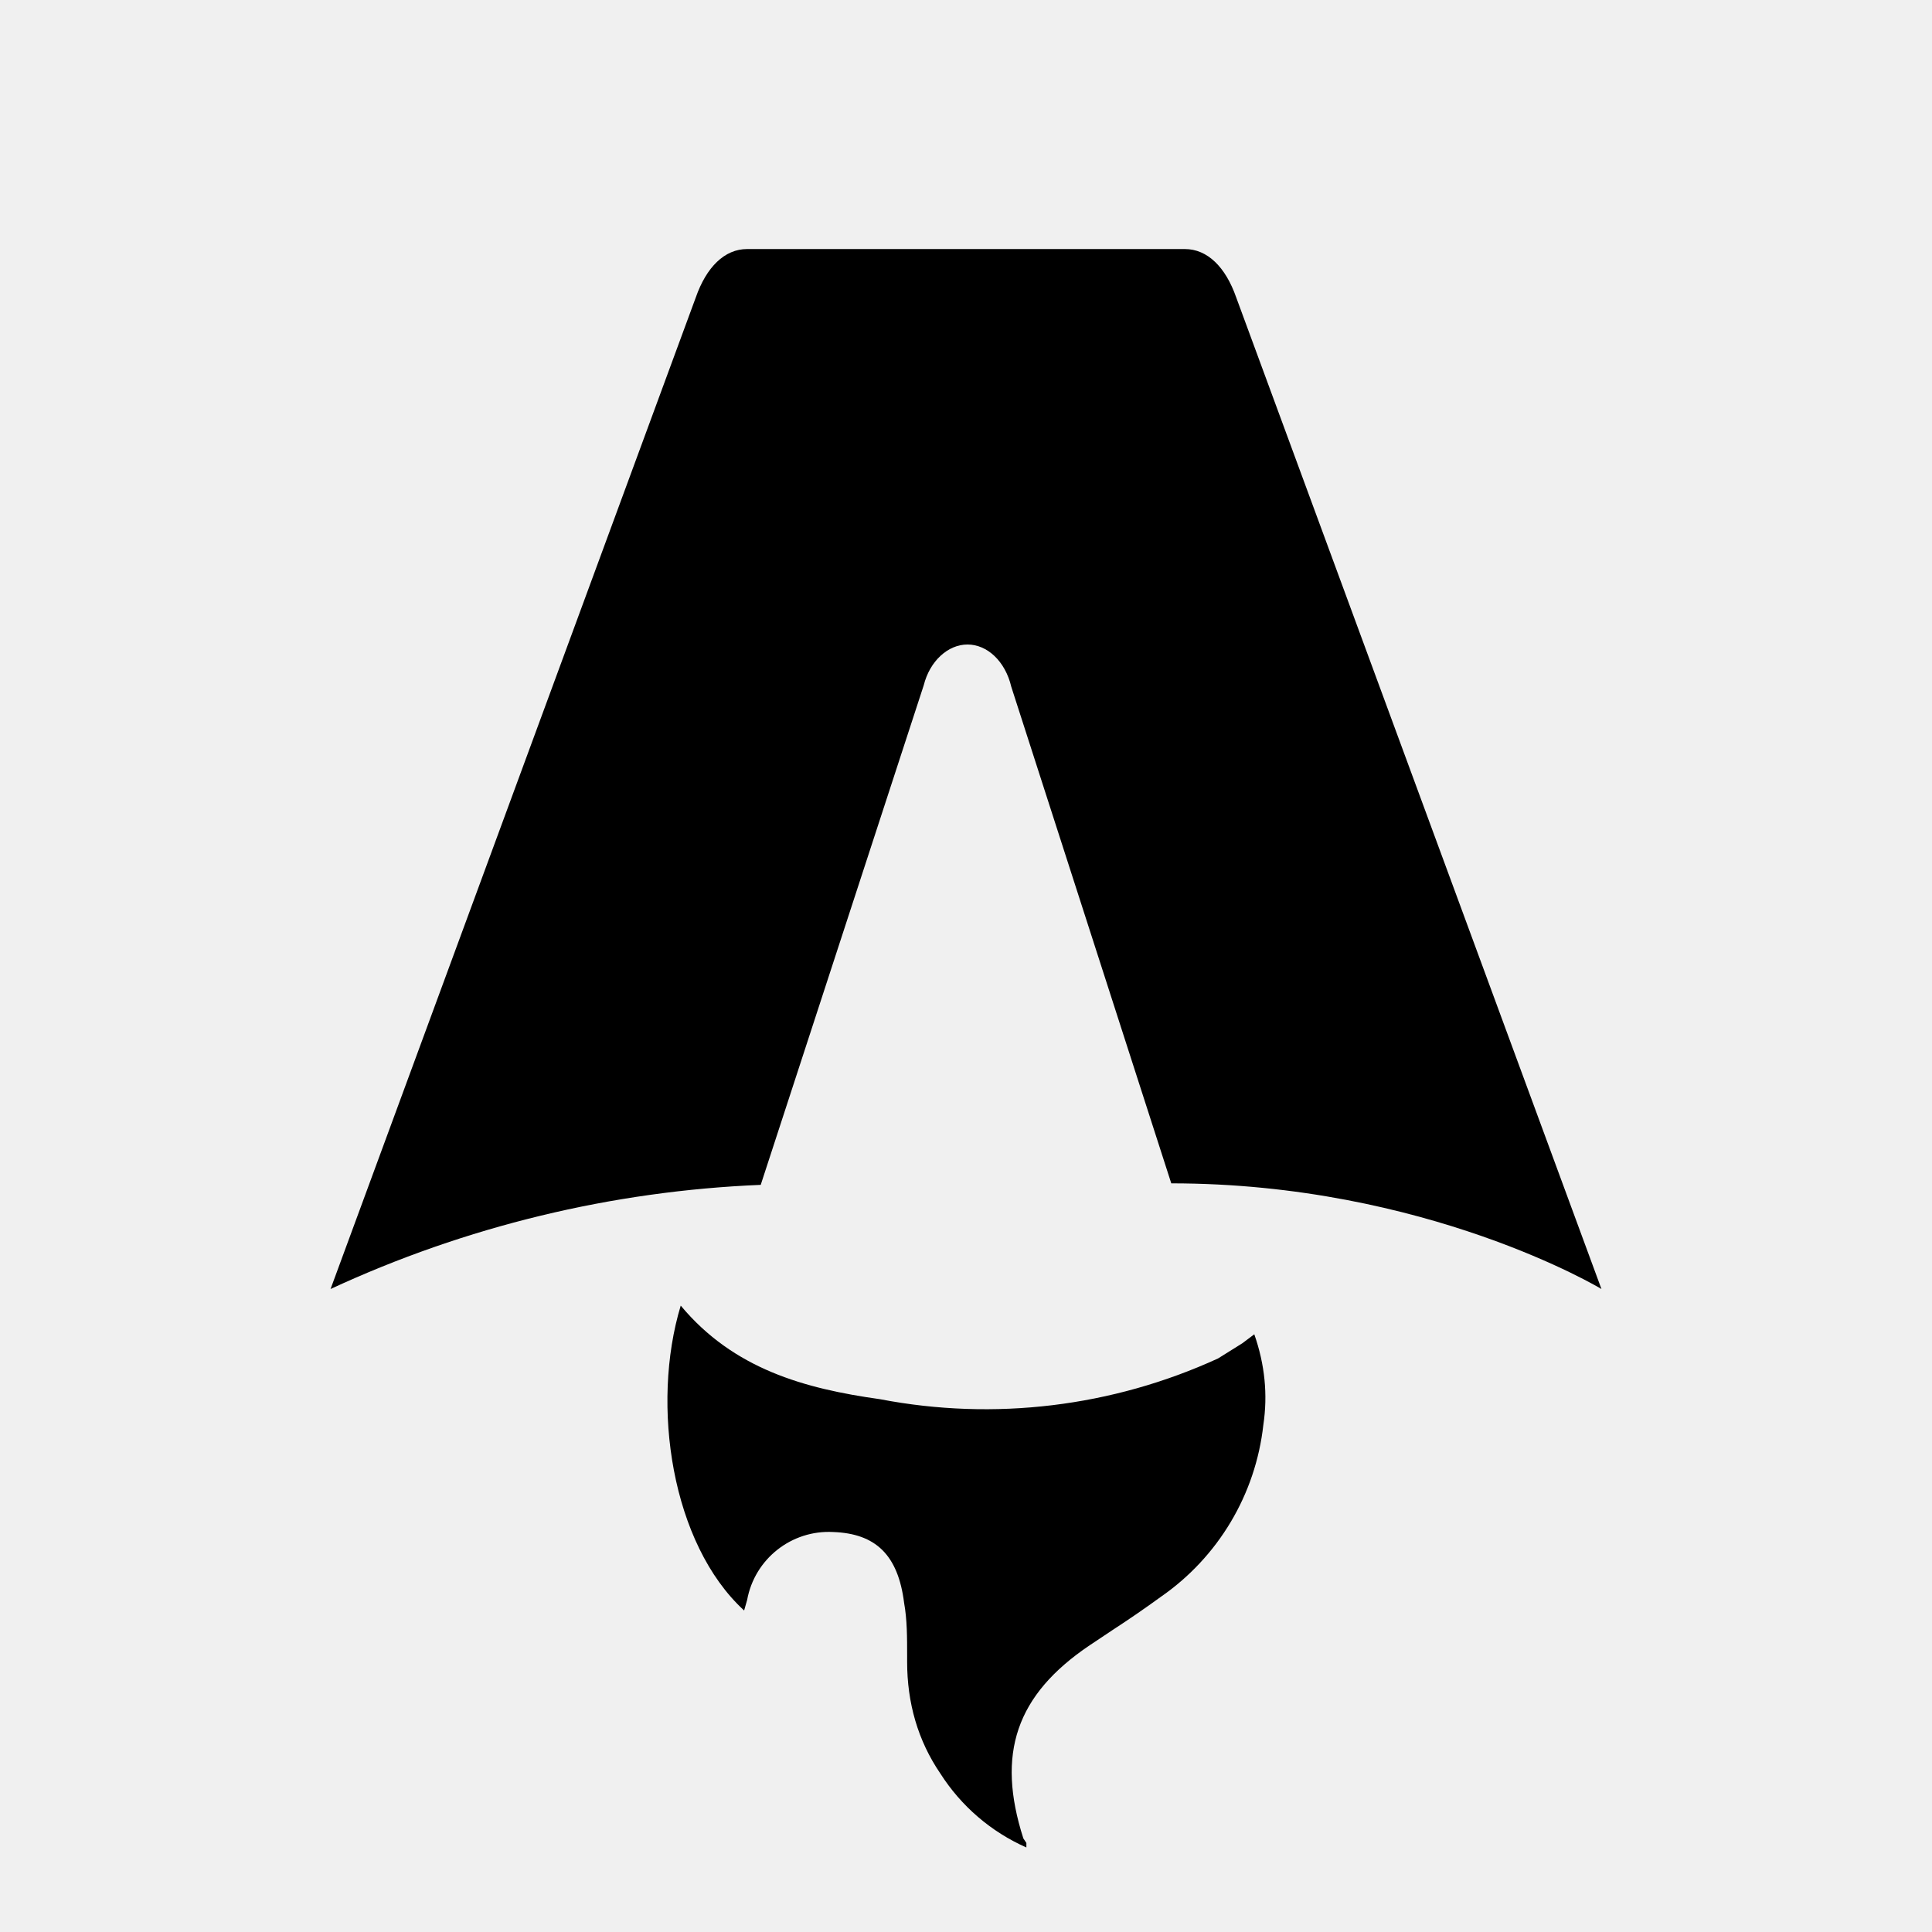
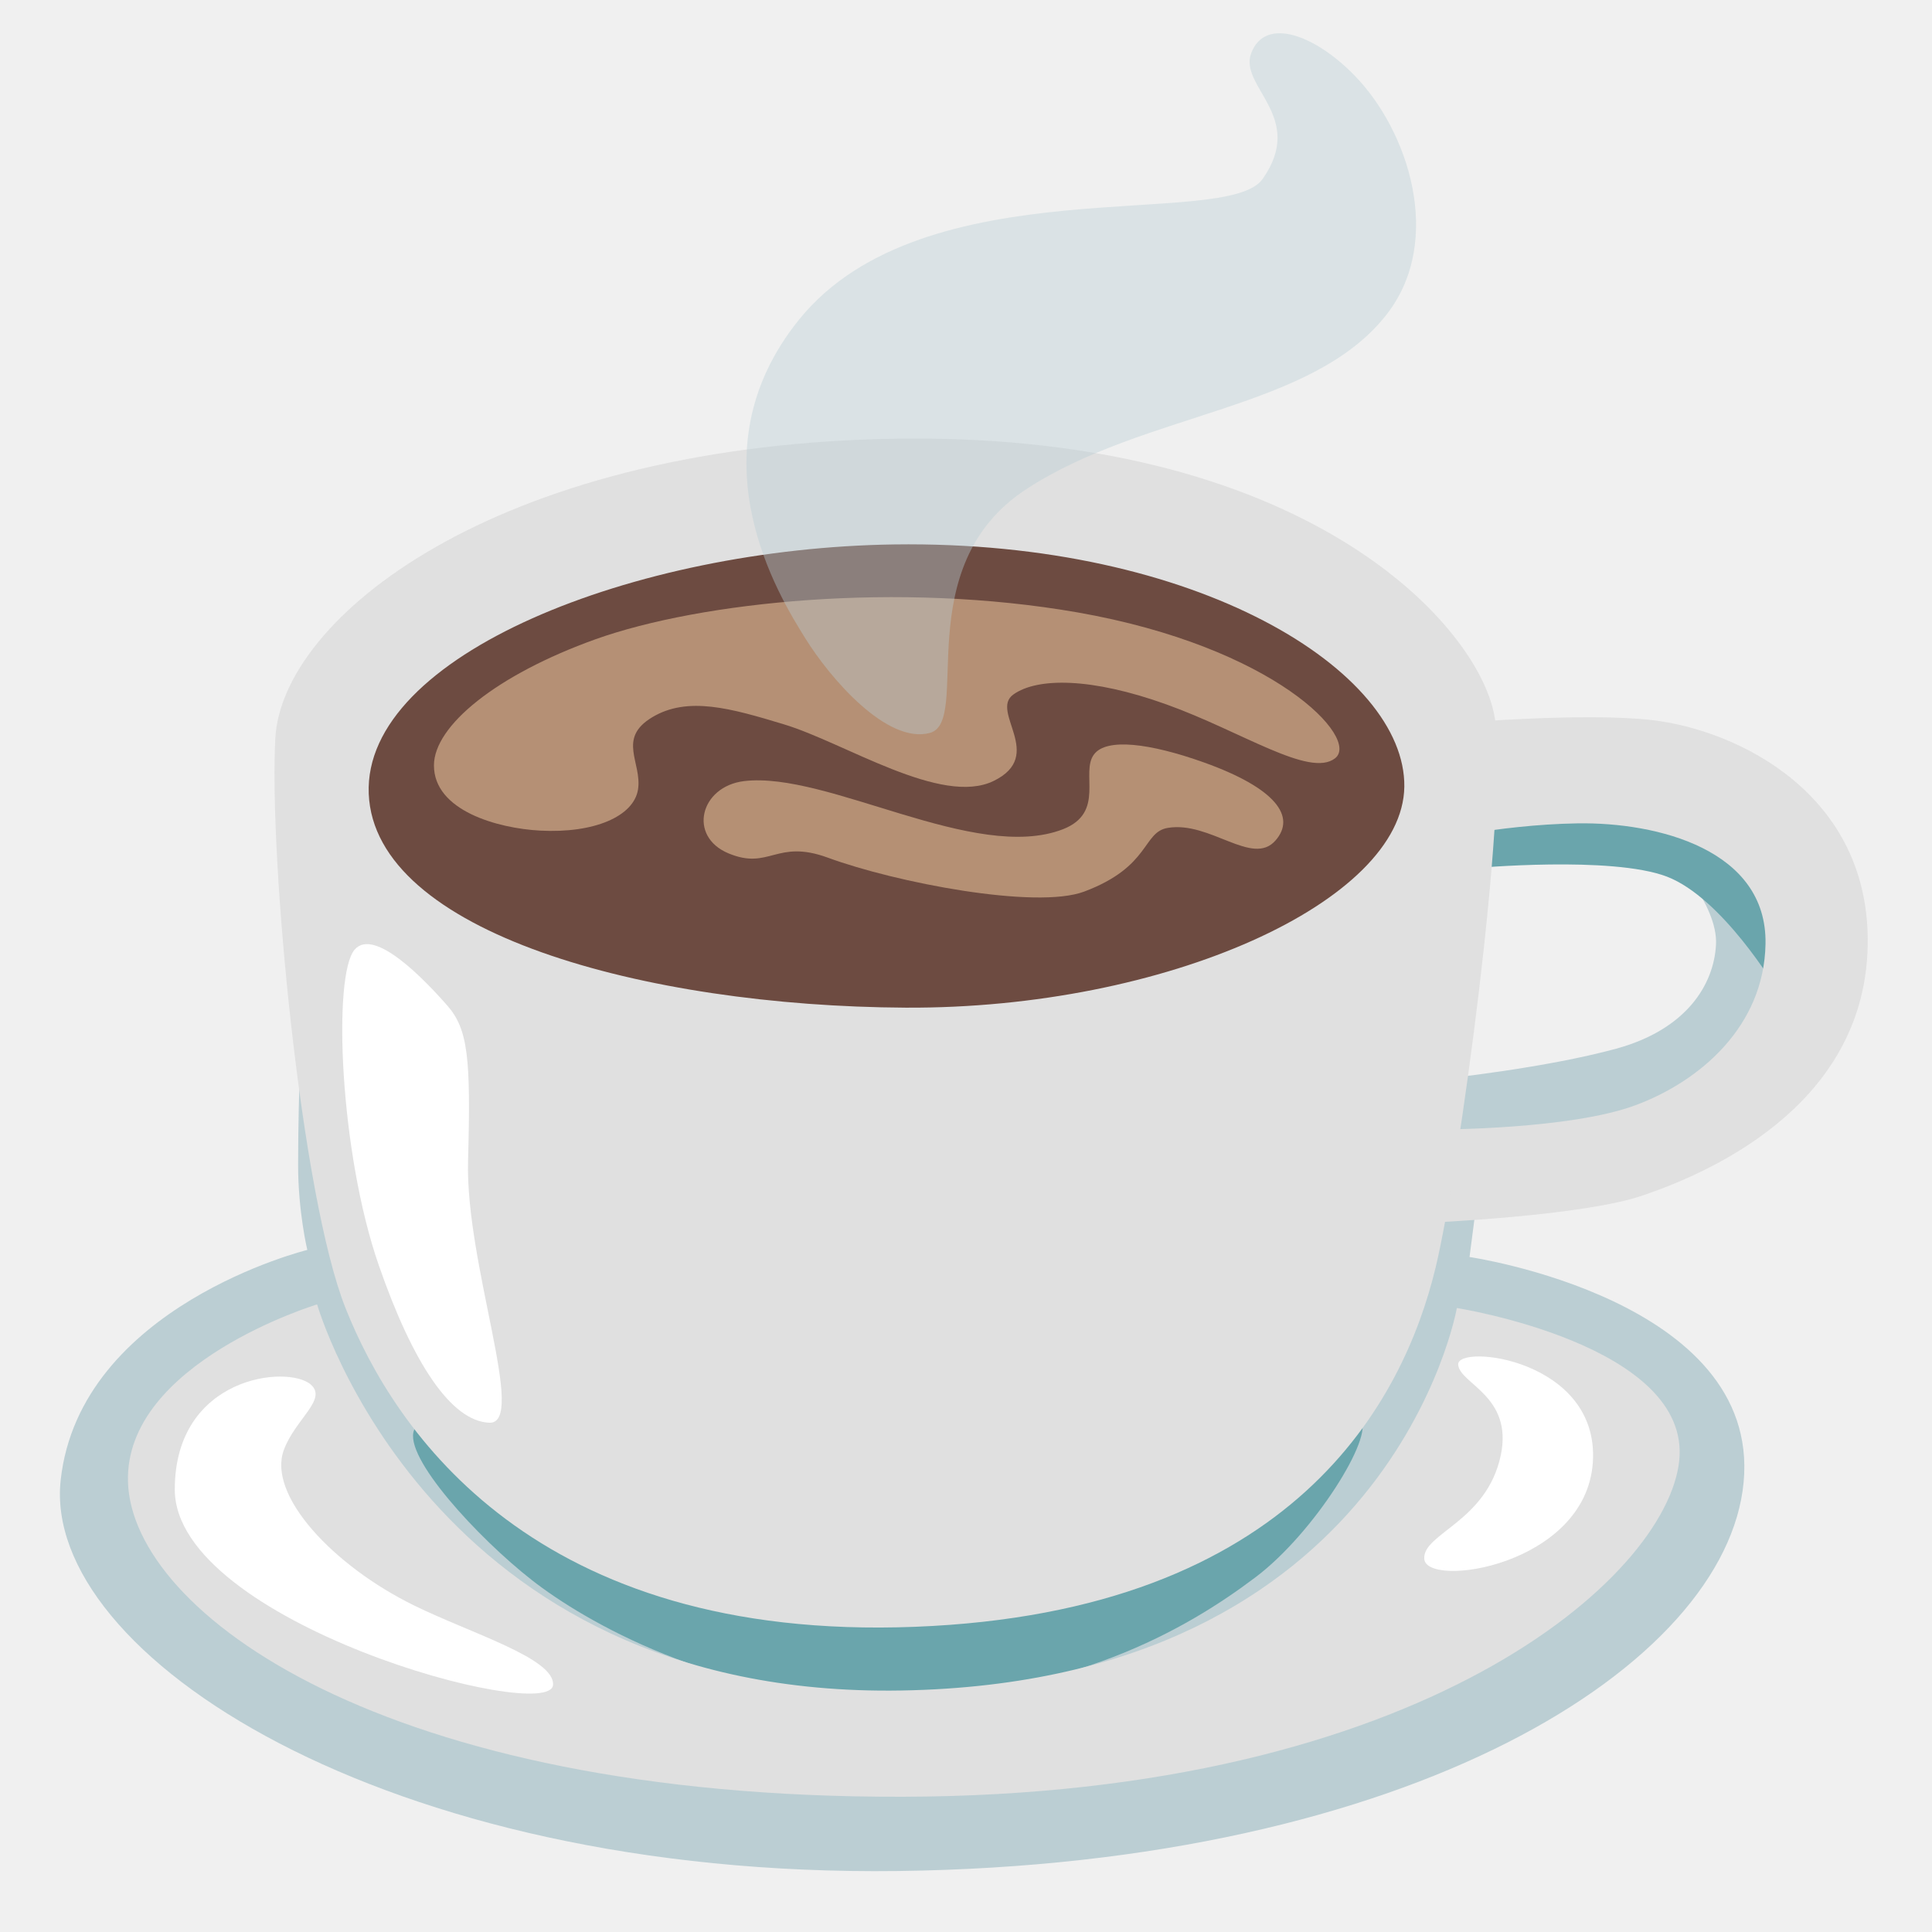
- <svg xmlns="http://www.w3.org/2000/svg" fill="none" viewBox="0 0 128 128">
-   <path d="M50.4 78.5a75.1 75.1 0 0 0-28.5 6.9l24.2-65.7c.7-2 1.9-3.2 3.4-3.2h29c1.5 0 2.7 1.2 3.4 3.2l24.2 65.7s-11.6-7-28.5-7L67 45.5c-.4-1.7-1.6-2.8-2.9-2.8-1.3 0-2.5 1.1-2.9 2.7L50.4 78.5Zm-1.1 28.2Zm-4.2-20.2c-2 6.6-.6 15.8 4.2 20.2a17.5 17.5 0 0 1 .2-.7 5.5 5.5 0 0 1 5.7-4.5c2.8.1 4.3 1.5 4.7 4.7.2 1.1.2 2.3.2 3.5v.4c0 2.7.7 5.2 2.2 7.4a13 13 0 0 0 5.7 4.9v-.3l-.2-.3c-1.8-5.6-.5-9.5 4.4-12.8l1.5-1a73 73 0 0 0 3.2-2.2 16 16 0 0 0 6.8-11.4c.3-2 .1-4-.6-6l-.8.6-1.6 1a37 37 0 0 1-22.4 2.7c-5-.7-9.7-2-13.2-6.2Z" />
-   <style>
-         path { fill: #000; }
-         @media (prefers-color-scheme: dark) {
-             path { fill: #FFF; }
-         }
-     </style>
+ <svg xmlns="http://www.w3.org/2000/svg" version="1.1" id="Layer_2" x="0px" y="0px" viewBox="0 0 128 128" style="enable-background:new 0 0 128 128;" xml:space="preserve">
+   <path style="fill:#BBCED3;" d="M44.57,73.85l-24.73-2.21c0,0-0.09,2.85-0.09,5.54c0,3.1,0.61,5.63,0.61,5.63S5.29,86.52,4.02,98.06  s21.4,26.33,55.47,25.9s54.9-13.66,56.03-25.76S97.36,83.28,97.36,83.28l0.84-6.48c0,0,20.13-1.13,21.12-11.12s-8.73-9.15-8.73-9.15  s3.24,3.38,3.1,6.05c-0.14,2.67-1.97,5.63-6.62,6.9c-4.65,1.27-11.26,1.97-11.26,1.97L44.57,73.85z" />
+   <path style="fill:#6AA5AC;" d="M101.72,52.31l-4.65,3.1l0.56,2.11c0,0,9.15-0.84,12.81,0.56c3.66,1.41,7.18,7.32,7.18,7.32  l4.36-5.91l-15.35-8.59L101.72,52.31z" />
+   <path style="fill:#6AA5AC;" d="M40.2,95.2c0,0-11.71-2.98-12.76-0.47c-0.75,1.78,4.25,7.18,7.79,9.95  c3.47,2.72,12.18,7.79,23.37,7.79c12.2,0,19.99-4.5,24.59-7.98c3.92-2.96,7.88-9.39,6.95-10.42C89.19,93.04,40.2,95.2,40.2,95.2z" />
+   <path style="fill:#E0E0E0;" d="M21.01,86.42c0,0-12.79,3.87-12.53,11.78c0.28,8.63,16.89,20.93,51.34,20.84  c34.44-0.09,50.59-14.55,51.43-22.24c0.84-7.7-14.73-10.14-14.73-10.14S92.2,111.44,59.72,112C28.46,112.54,21.01,86.42,21.01,86.42  z" />
+   <path style="fill:#E0E0E0;" d="M96.61,47.9c0,0,8.4-0.71,12.86-0.19c5.63,0.66,14.45,4.88,14.27,14.92s-9.39,14.73-15.02,16.61  c-4.09,1.36-14.36,1.78-14.36,1.78l1.03-6.19c0,0,8.63,0,12.95-1.6s8.54-5.26,8.63-10.7c0.11-6.22-7.13-8.07-12.48-7.98  c-5.35,0.09-10.42,1.31-10.42,1.31L96.61,47.9z" />
+   <path style="fill:#E0E0E0;" d="M58.5,29.08c-25.76,0.65-39.84,11.83-40.26,19.85c-0.42,8.02,1.7,30.29,4.65,37.73  c3.24,8.17,12.53,22.1,37.73,21.12s32.38-15.06,34.49-23.79c1.54-6.37,4.79-30.23,3.94-36.32C98.2,41.61,86.52,28.38,58.5,29.08z" />
+   <path style="fill:#FFFFFF;" d="M96.61,90.41c0.08,1.27,3.65,2.06,2.82,6.01c-0.94,4.41-5.16,5.16-5.07,6.85  c0.11,1.99,10.7,0.47,11.17-6.38C105.99,90.04,96.51,89.01,96.61,90.41z" />
+   <path style="fill:#FFFFFF;" d="M20.59,91.73c1.12,0.98-1.02,2.28-1.78,4.32c-1.13,3,3.28,7.7,8.63,10.32  c3.77,1.85,9.32,3.5,9.2,5.26c-0.19,2.63-25.06-4.12-25.06-12.95C11.58,91.16,19.08,90.41,20.59,91.73z" />
+   <path style="fill:#FFFFFF;" d="M23.5,62.91c-1.47,1.68-1,13.47,1.6,20.93c2.25,6.48,4.79,10.32,7.32,10.42  c2.53,0.09-1.6-10.51-1.41-17.36c0.19-6.85,0-8.73-1.41-10.32C28.19,64.98,24.81,61.41,23.5,62.91z" />
+   <path style="fill:#6D4B41;" d="M59.25,36.07c-17.17,0.24-35.19,7.32-34.82,16.52c0.38,9.2,18.3,14.08,35.57,14.17  c17.27,0.09,32.94-7.04,33.04-14.64C93.13,44.52,79.43,35.79,59.25,36.07z" />
+   <path style="fill:#B59075;" d="M28.75,50.71c0,3,4.22,4.17,7.04,4.32c3.57,0.19,6.19-0.94,6.48-2.72c0.28-1.78-1.41-3.38,0.94-4.79  c2.35-1.41,5.2-0.6,8.73,0.47c4.04,1.22,10.42,5.44,13.89,3.75c3.47-1.69-0.28-4.6,1.31-5.73s5.16-1.13,10.14,0.66  c4.97,1.78,9.48,4.88,11.17,3.57c1.69-1.31-3.99-7.38-17.08-9.67c-11.83-2.06-24.93-0.71-31.91,1.78  C32.88,44.71,28.75,48.09,28.75,50.71z" />
+   <path style="fill:#B59074;" d="M70.42,54.94c-5.82,2.25-15.58-3.85-21.12-3.19c-2.91,0.35-3.75,3.66-1.03,4.79  c2.72,1.13,3.15-0.97,6.57,0.28c4.48,1.65,13.79,3.45,16.99,2.25c4.42-1.66,3.85-3.94,5.54-4.22c2.8-0.47,5.6,2.58,7.13,0.84  c1.41-1.6-0.02-3.48-4.69-5.16c-3.66-1.31-6.5-1.64-7.32-0.56C71.55,51.18,73.27,53.83,70.42,54.94z" />
+   <path style="opacity:0.4;fill:#B8CED4;" d="M82.9,3.51c-0.86,2.23,3.66,4.22,0.75,8.35c-2.42,3.43-22.4-0.93-30.69,9.29  c-7.23,8.92-1.31,18.4,0.38,21.12c1.69,2.72,5.44,7.04,8.26,6.29c2.82-0.75-1.5-10.98,6.38-16.14s19-5.23,23.93-11.64  c3.75-4.88,1.41-12.11-2.16-15.77C87.16,2.34,83.84,1.06,82.9,3.51z" />
</svg>
